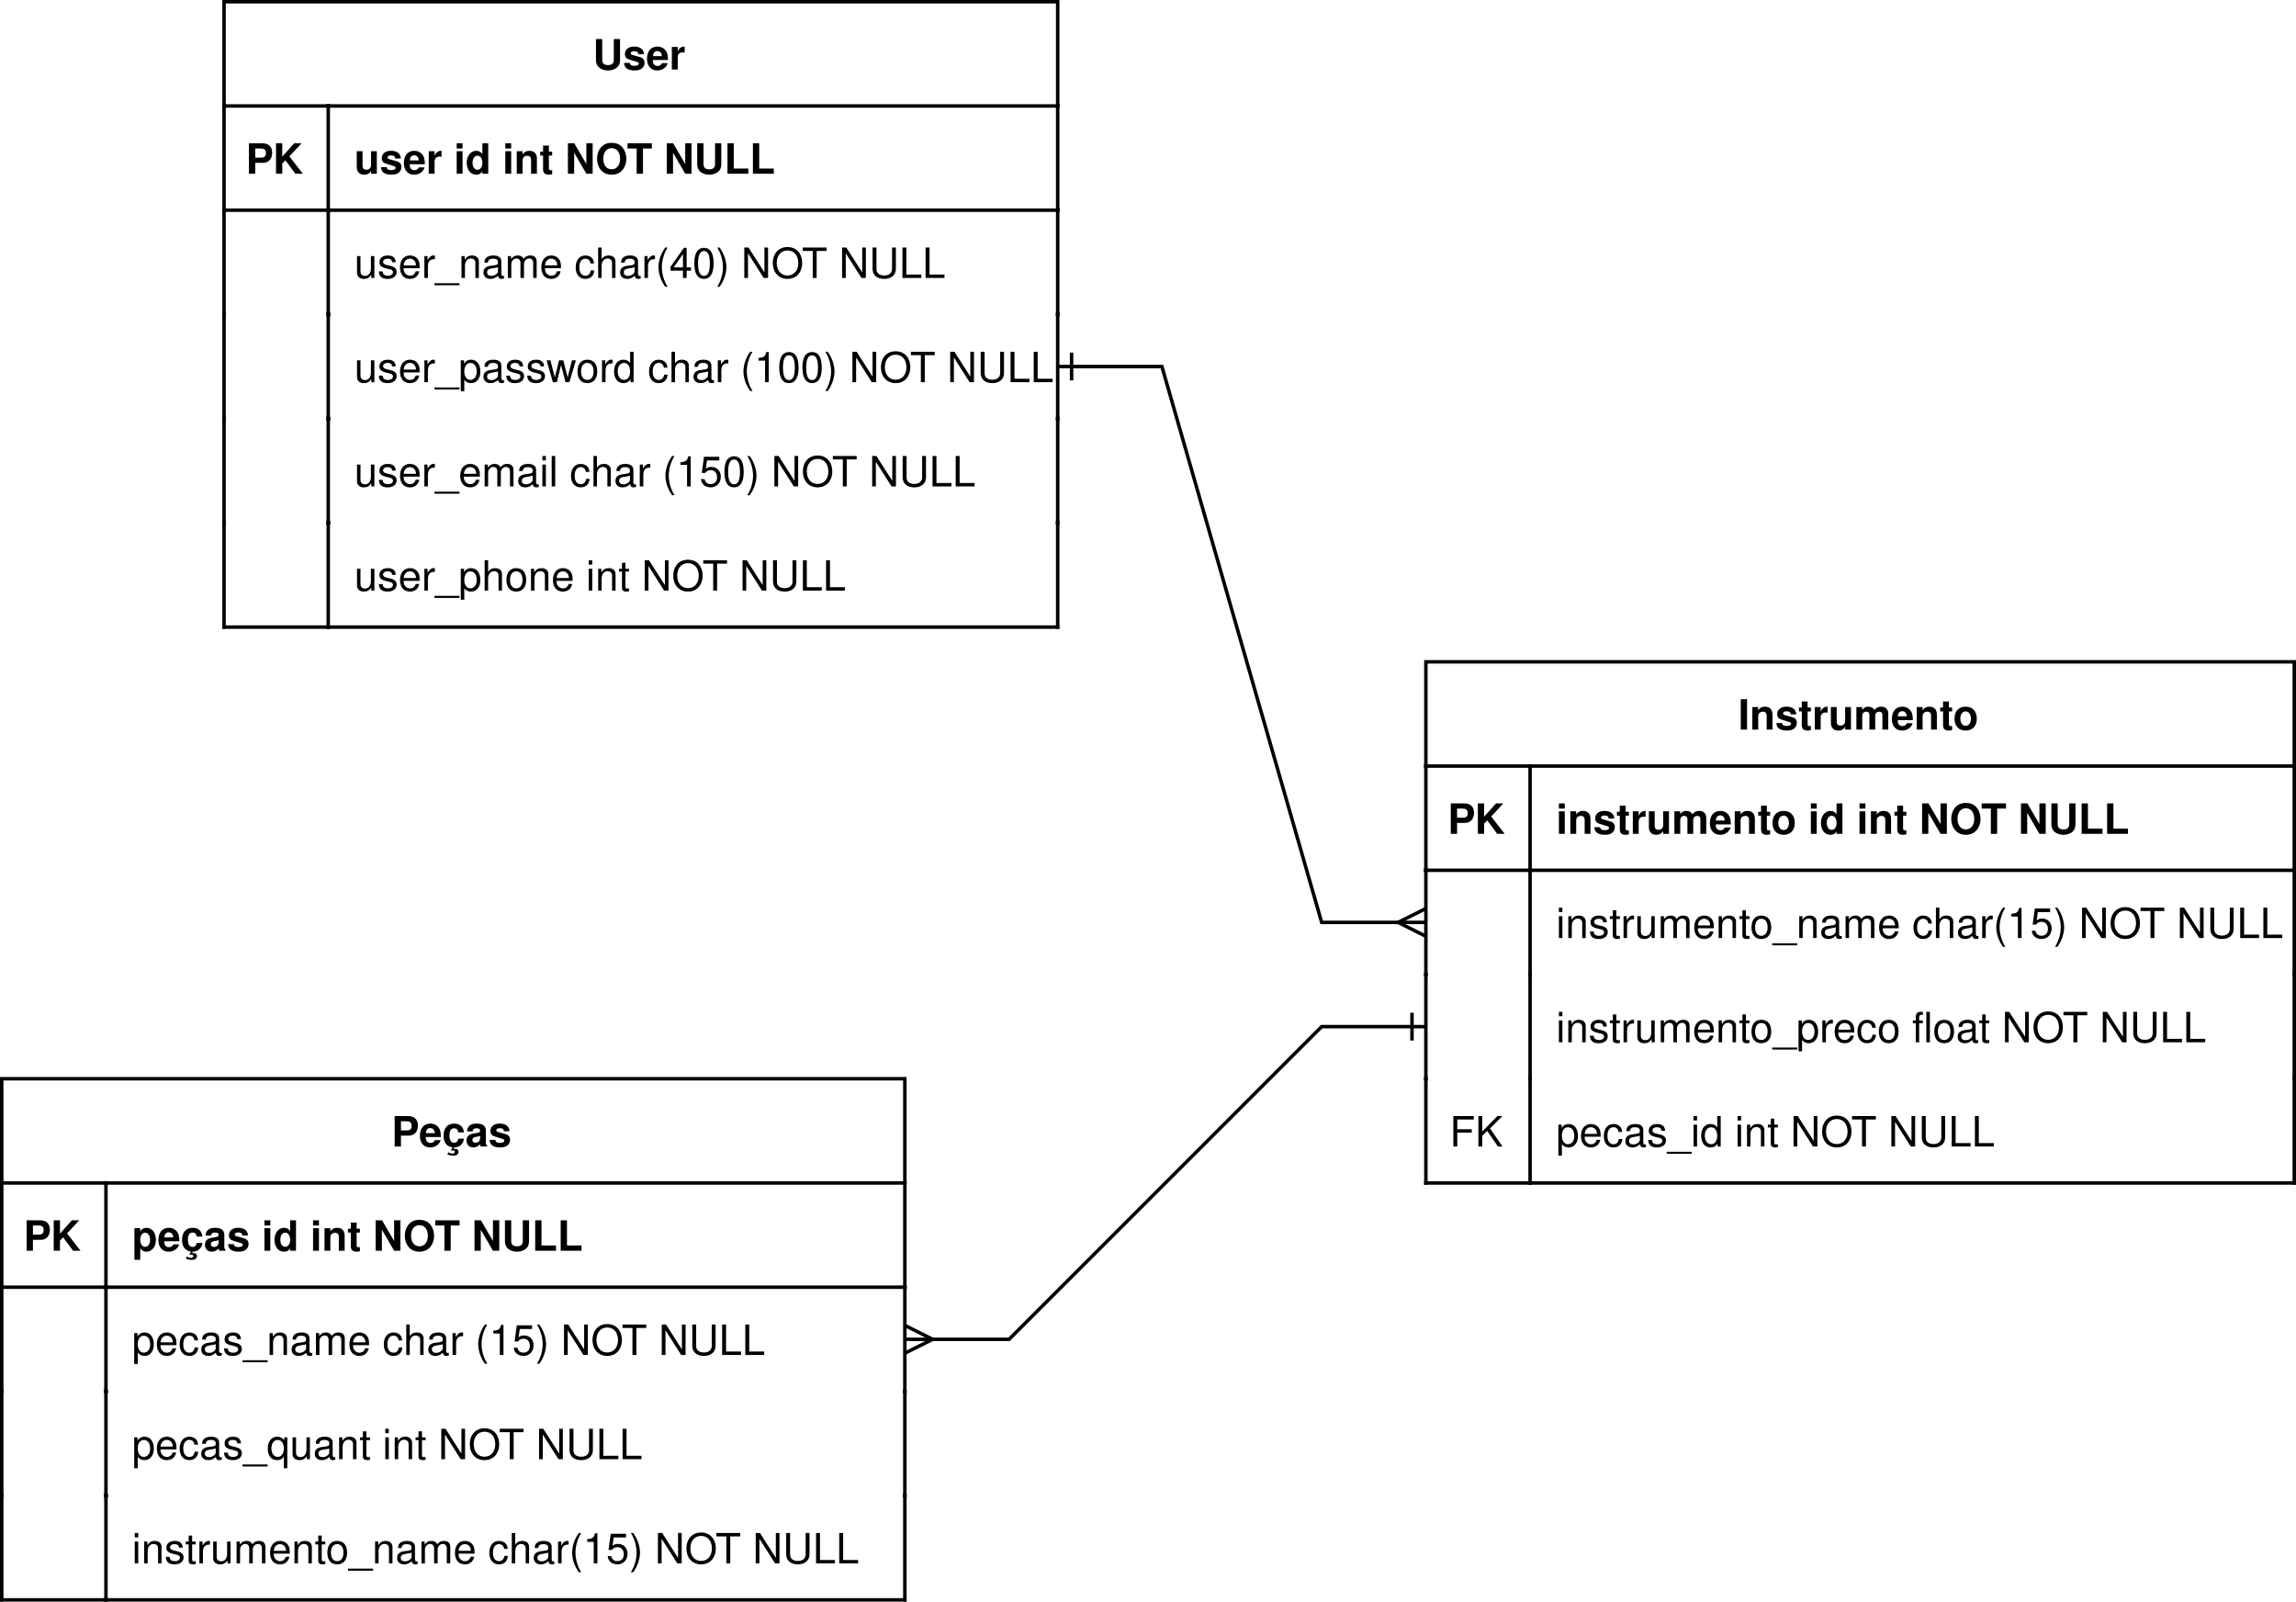
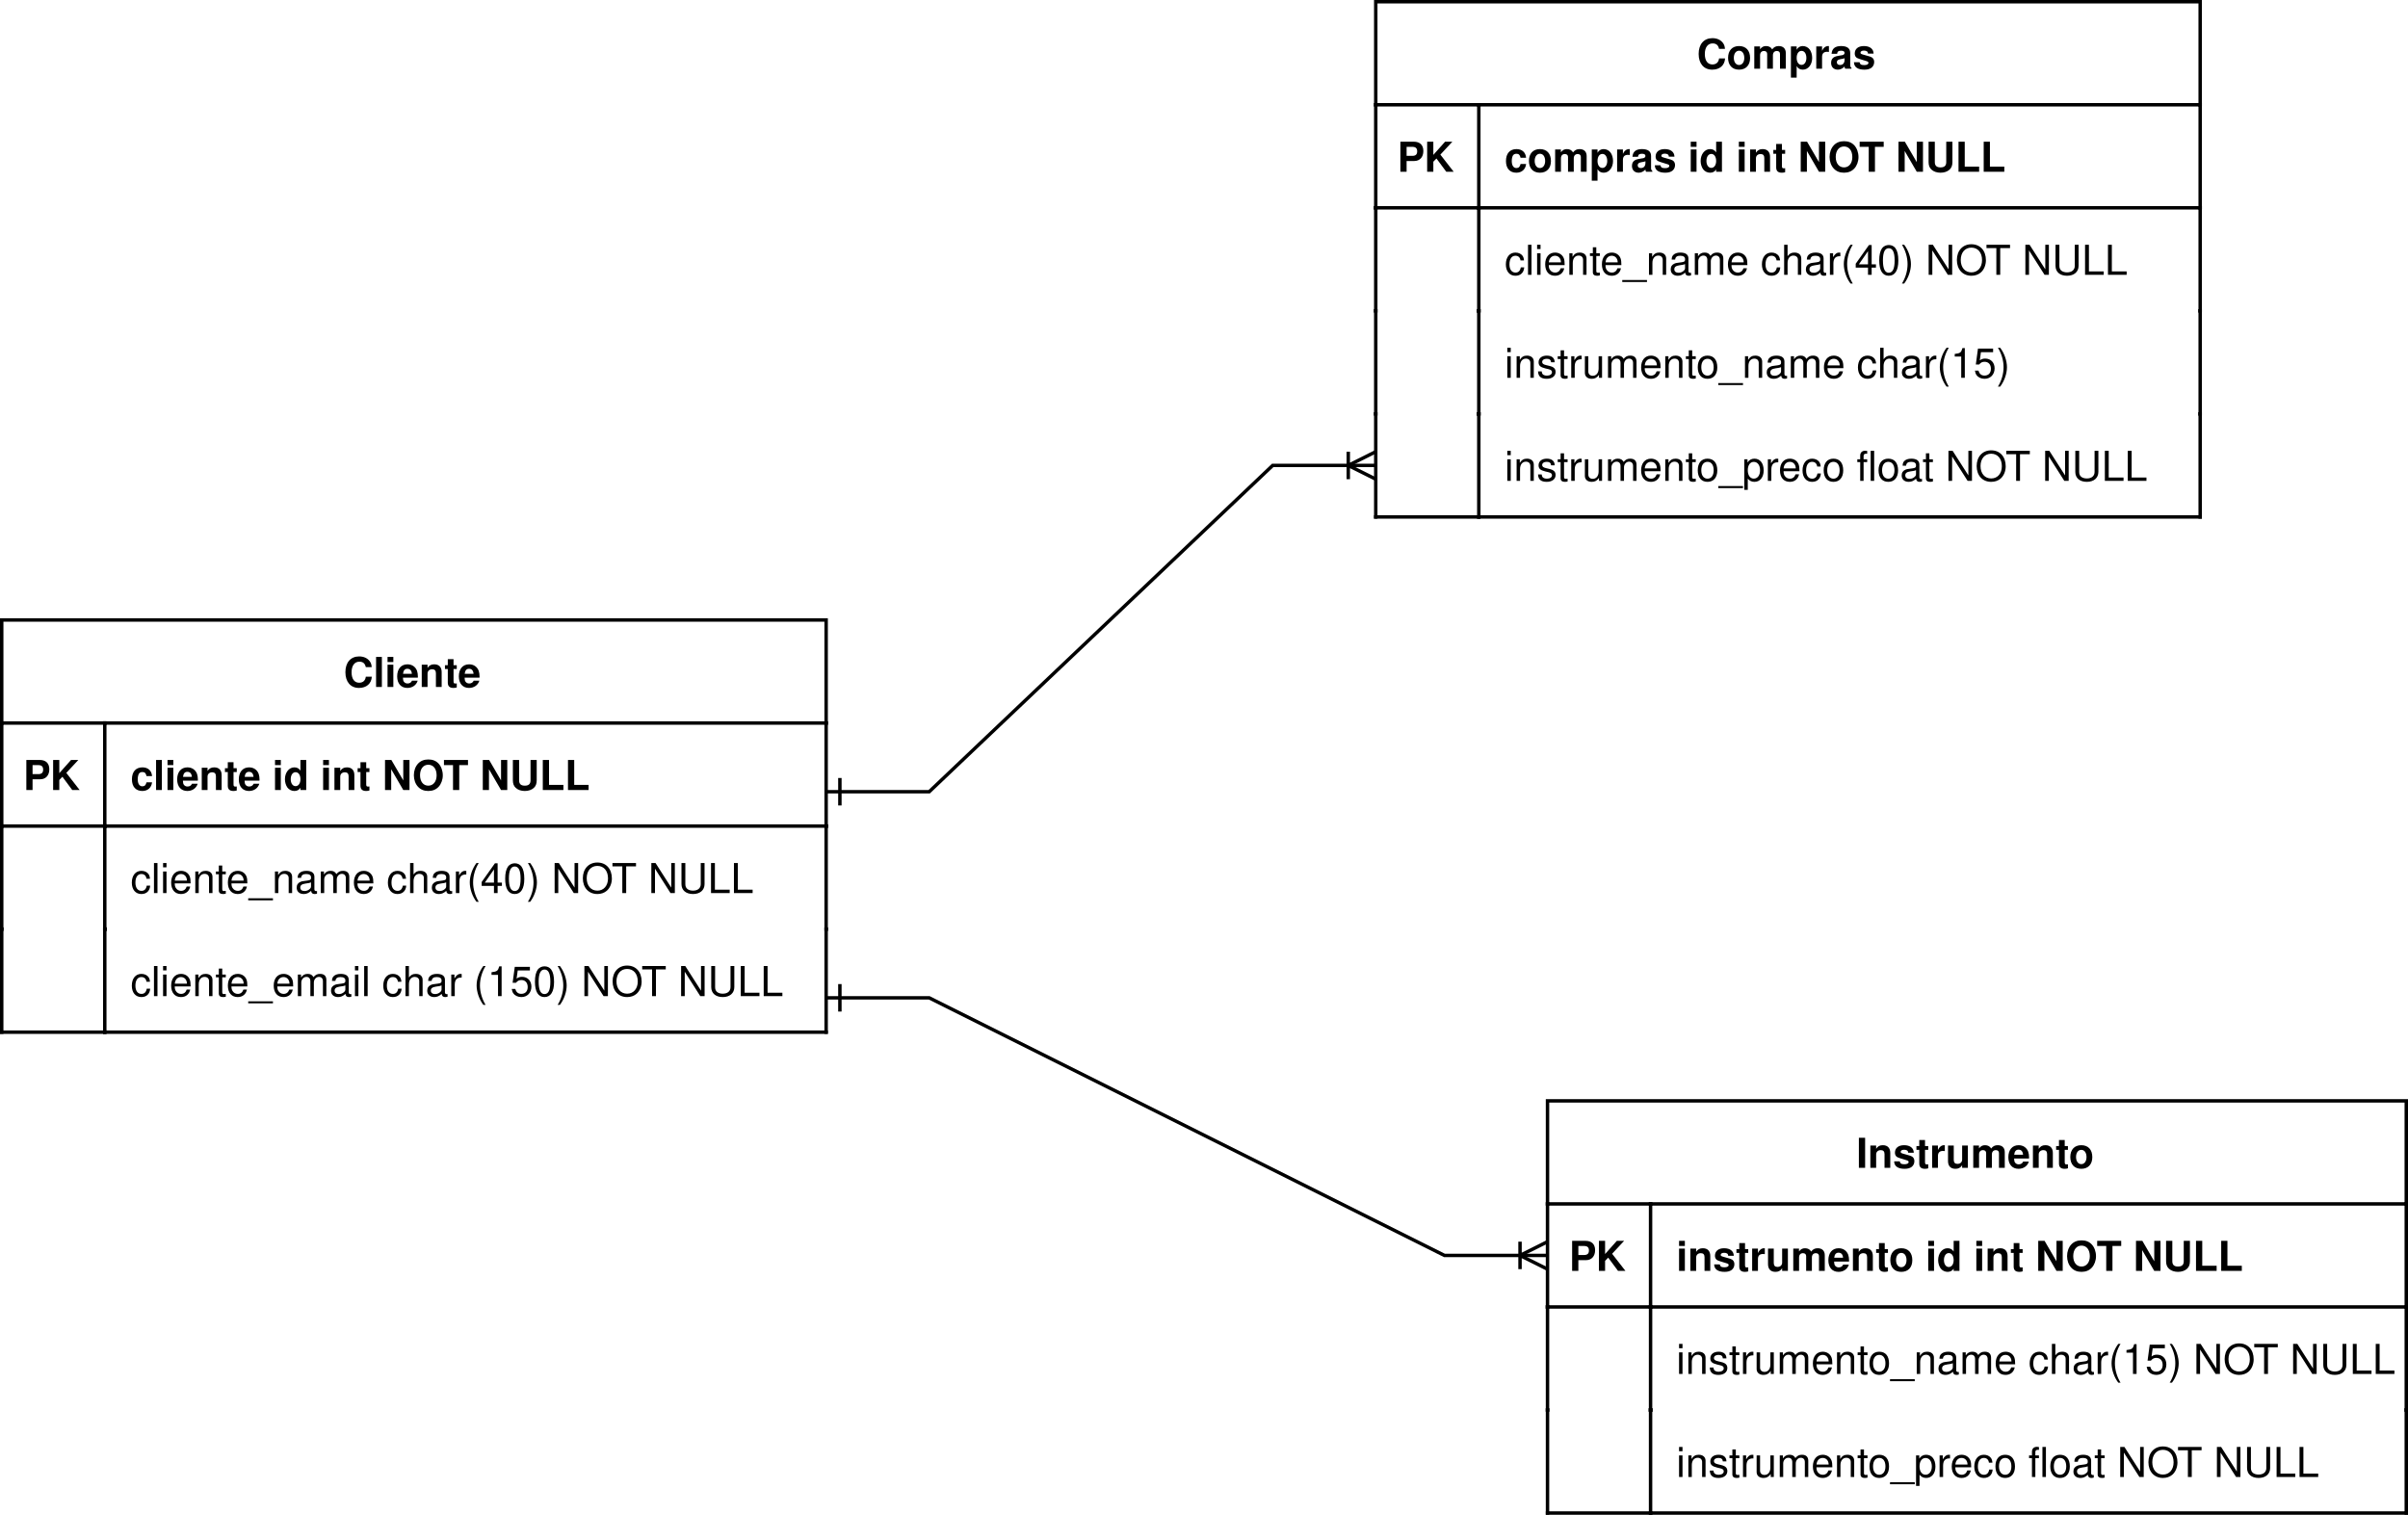
- <svg xmlns="http://www.w3.org/2000/svg" version="1.1" width="661px" height="461px" viewBox="-0.5 -0.5 661 461" content="&lt;mxfile host=&quot;app.diagrams.net&quot; modified=&quot;2022-05-25T22:48:03.687Z&quot; agent=&quot;5.0 (Windows NT 10.0; Win64; x64) AppleWebKit/537.36 (KHTML, like Gecko) Chrome/101.0.495.67 Safari/537.36&quot; etag=&quot;TFmeqVei-0xBqndHxd73&quot; version=&quot;18.1.2&quot; type=&quot;device&quot;&gt;&lt;diagram id=&quot;mR4-P6nyuO13-8Dw5O6n&quot; name=&quot;Page-1&quot;&gt;7Vxdc9o4FP01nuk+pOMPbJPHQMh+lN1mknY3uy8dBSugGWF5ZVGgv76SLWODbGLSIBrkmUxiXaSLfO+xDjq6wfKG89WvFCSzP0kEseXa0cryri3XdWyvz/8Iyzq3+L0wN0wpimSn0nCPvsFipLQuUATTrY6MEMxQsm2ckDiGE7ZlA5SS5Xa3J4K33zUBU6gY7icAq9Z/UMRmubXvhqX9N4ims+KdneAyf2UOis7yTtIZiMiyYvJGljekhLD8ar4aQiyCV8QlH3fT8OpmYhTGrM0ANw5vRh/o6CJ9eJyN//h79d/Hi4uem7v5CvBC3vHnFFI5Y7YuwsAnn4hLBh6FaZAyQJnMlmdzA48/AyjmQ71rJ2tjDJIUZd1zywzhaAzWZMEKR0Vr8IRWMLrLkyX68ryNuTPRFM6fuPN7ORnxMsBoGvPrCb918Y4DClM+lzFImewh7wpSBleN8XI2WeDwhWQOGV3zLsWAsJcPkcjtXcpELkscuD1pm1Ux0JdGILE33fgu08MvZIYOyZanZGt/pu4E4AYzQtE3kR8s41nNXtZeojkGMUcyiHZMA5I9uVkWEMZDgolIcUxiqGRZdIooST4BOoVMGhKCYpYFwh/wHx6aof3et3w+1yFvO2Wb/4julA1JnDLK0SR8QJ7UJRSJHTCSSKcYPhX+qQy8uH4kjJH5IRDY81CowJBA8FriwDsaDHoKDG4/NAKB3y5DAN/x1RHEU5ynLVssQZm2mtzWRnsT4d3Q7z6ihAf+CWfr3QxFEYx/LCNefUYqKfAOzIB0VoblYG8A88UnBow/I4s4SpW0bub5A5n2lUwvsuVZDOO/eNBc+6+Pn8Tvz+PxiTFQLMt530GagAmKp+N8ZLADEl8bSFbNj63zqqBp5U4HaoKOJlrRhH1MmghOThNhexjoWSBghAp/R+CIwFCO6NdyxJcYzMWEJzNA3/XsX94UUehBhnnEcNkRw+mJoe0+8mjE4NtmEcOlmcTgO/XEkIA0XRIaSXLgf945ttkE0YAQ4wjCV+XAjiC0E4TjnpwhDhAaz4Ah/IZ8nD1DqEJixhBwDhCu0oO/Sw9D17qyTwwJzSTRBBLzSMLvOEE/J/gn54TgrCnAN5QCVJEw3yTMRIre3hGDHlSYt+arIuPvYr1czHkAyX4+sIwoF/CLD+2F/N+vAYdfk83Nyv76K3Yn9+koF8ifjYPKBepwcDTiLg6izCkX8A1V/AJV8UPVVbqrGmiPlT0U774uxbdxpwM8nfanY5/3DFvUVQ3oZQuzpL/AUOkvUKW/ClVsFQ84vslnQ00AMY8f1FrEjh+080Nd8YBefjiguPAc+MFQXTBQdcEqPyQUTsSGggcavK3dhB54mMcOqkDYsYN2dqitHNBLD6rmeHNqsem4BNGQkXMniFBVFRM4AemXN6kx6cGEcawQqoLkLbSGnnUVgnQ/P1hGnBo5xfmeXMD7dg02gppkHu/UKOx0QB2nRmEDMPacGtXh4GhEHqo64JmfGoWGSoGhKgUmlUW6OzRqD5U9BP+60PlpsNOJgjq2fc+QRd2hkV6yMEsUDA0VBUNVFMz3fJXjIiurFzf5xKgJHeaRQ6cJ/gTkUHdipJccDihDPAdyMFQQLOpdFXL4fwGyzcNb20LogYVxrNBXNcGOFbSzQu1JkVZa6B+gM54BLfQb8nH2tKDqiF2h2SEAMY8gVD1SQQKMprCQ93hYEVvfQQwYIvGofCUXAXOGcFzBIWyO5cMN4+hKfD0sb47u5iBei+SLW4IFecAVYg9Fb379r7C/92XrelXpdl2wC58KXT9UG5VRolkOy1rluOgG4S1mK2eXYzczVjrlIRFxaISZNKVkQSdwT8CLrwViBeU1dWxRLOvYNSDaGGmWpK/bU96D1FuSf2gs/sdq57Qs2EVnfqtyVIlMxVGw48jfdZSHQnH0ahBvIZtqhLj9Eog7h0FcN6iLctVnQd1CzDsqqL1gG4vh5QtB3dtxFOw6ejGoebP8nuq8e/lt397oOw==&lt;/diagram&gt;&lt;/mxfile&gt;" style="background-color: rgb(255, 255, 255);">
+ <svg xmlns="http://www.w3.org/2000/svg" version="1.1" width="701px" height="441px" viewBox="-0.5 -0.5 701 441" content="&lt;mxfile host=&quot;app.diagrams.net&quot; modified=&quot;2022-05-27T12:28:09.780Z&quot; agent=&quot;5.0 (Windows NT 10.0; Win64; x64) AppleWebKit/537.36 (KHTML, like Gecko) Chrome/102.0.5.61 Safari/537.36&quot; etag=&quot;SN2lePE8CjxD06ftUpTY&quot; version=&quot;18.1.3&quot; type=&quot;device&quot;&gt;&lt;diagram id=&quot;mR4-P6nyuO13-8Dw5O6n&quot; name=&quot;Page-1&quot;&gt;7Vxdc+I2FP01zGwfsoNtDMnjQsi2G7abIWmb9qWjYAWrI1seWSSQX18JS/5AxrEHcBbbMxliXUsXcc+RDroS7lkTb/2VgsD9ThyIe2bfWfes655pGn3rkv8Tlk1ksQejyLCkyJGVEsM9eoOqpbSukAPDTEVGCGYoyBoXxPfhgmVsgFLymq32THD2XQOwhJrhfgGwbv0LOcyNrJfmKLH/CtHSVe9sDK+iOx5QleUnCV3gkNeUyZr2rAklhEVX3noCsQieikvU7mbP3bhjFPqsTAPTH91Mb+n0Inx8cmff/lz/8+PiYmBGbl4AXslPPMGIe4Sy02yjIsH7H4hLBp6EaRwyQJkEzOpzA4eAAeRDyg3GtowxCEK0rR5ZXISdGdiQFVOOVGn8jNbQmUd4ibocuhl3JorC+TN3fi87I24DjJY+v16IvlJRH4a8LzMQMllDj48M2QukDK5TJhmvr5B4kNENrxLTV2InyTtQWL4mVDAH0uamaaAqAkm/Zew7QYhfSJCqAGZpgBUjNRecG7uEojeBD5bxTKO3Lb8iDwOfkxk4O6Yx2Q7eLQoI4wnBREDsEx9qKItKDiXBA6BLyKQhIMhn20DYY/7HQzPpf7Z7Nu/rhJeNpMz/RHXKJsQPGeVsEj4gB/UVCmDHjATSKYbPyj+VgRfXT4Qx4u2lQPEgeJ8YkghWSR5YJ6PBQKPB3e1eIvAIMATwnE+QwF/iCLbtfAkS2HKwzY12HOHd0O8OUcLj+Yy3U56LHAf6FRCxSiOSgsCqiIB0loSlsjeA+eTjA8bHyMp3Qg3WuJ8HIG1rSC/UDC1a8hceSrP/+48H8frHbPbBNFAzc1R3HAZggfzlLGo53OGJXRtP1vtHrnFU3pRyVwdxhp1SlFKK/imVYvjhSjEqT4N6JgjoIOXvUJkYloaj8TJxuU8m/vWBJ/q8cAH9NOj/clZaUQ85WqcNtr7s67Shdm24+mhtsCssJs9NG+zycDRdG2x9sai0AXoAYSkO/N8nw94ViInZ+9L/YFacUiYq8KR9MqF/qfhNzKgrj8eUFCtGOzKEtp3NENp53/ftHDRPlyG0rzptP3aGMB4IB2UI83hwMm1XRGxohjBmeSfvQ0NDGqVn6dZnCStwpUDizeNKfBl3dZCnWwkefSVYXS3Kfms4nVo0eCUYU7yTiqG+EkxJRSZTaNityRRWIEj79EHffuz0oXZ9yMsU1qsPFTYTz04f7NJwNF4f9M3CtD4EFC7EgoIHGpzXaqIeejRZHRY3V/3p8M6lg9u3+eptPLX++3ahrzwnxAsoCIs1oiW5wZ3Tg/HezrunB+0jTOO5eHWLvUNSg4VD4Kc8O5jbY32pd6aJwUKKt0rMcyORs+unJuc2pQQPZEmTN/1yQ9Mt+A5Z8B1HI+o8NZjb42Ys9wr53QmEvthrz5HBA6nROlXQT4J0qlC3KtR5XjC3xxVOlpybKpRPyTZdFdSEU3aPqLFqUJ4SrVMDQ0/8dXJQtxwYZX+NfDI9MCrkE89NEIzyeDReEfSMYZt2hQ6lR+vUwSyhDtBZQpXL45FGbDOHGDBE/GlyJ8r4RfLA5xouIMzDcmhD3/kinu/Bi9M5Z8cD+Q78jWCA+FxQyQdcI/aYuv5bXH+2Zel6nbp1rfSF94duHtOFVCtRTJptS6rdVs0ynVLGG4SV5On8Uo81UWLVe+cYowhd2fkofoJFZn9JGek25C8w048C3t2RKGWsGK3ERh1+3+VaSFZ0AWWrhGeao8Eo62g03HEUxUZzdDTCltCxjrBFhC2cI39awsa8q0pY7Wcf6ikNBxOWF5NHAkXVkwcrWdP/AQ==&lt;/diagram&gt;&lt;/mxfile&gt;">
  <defs>
-     <clipPath id="mx-clip-64-30-30-30-0">
-       <rect x="64" y="30" width="30" height="30" />
+     <clipPath id="mx-clip-0-210-30-30-0">
+       <rect x="0" y="210" width="30" height="30" />
    </clipPath>
-     <clipPath id="mx-clip-100-30-204-30-0">
-       <rect x="100" y="30" width="204" height="30" />
+     <clipPath id="mx-clip-36-210-204-30-0">
+       <rect x="36" y="210" width="204" height="30" />
    </clipPath>
-     <clipPath id="mx-clip-100-60-204-30-0">
-       <rect x="100" y="60" width="204" height="30" />
+     <clipPath id="mx-clip-36-240-204-30-0">
+       <rect x="36" y="240" width="204" height="30" />
    </clipPath>
-     <clipPath id="mx-clip-100-90-204-30-0">
-       <rect x="100" y="90" width="204" height="30" />
+     <clipPath id="mx-clip-36-270-204-30-0">
+       <rect x="36" y="270" width="204" height="30" />
    </clipPath>
-     <clipPath id="mx-clip-100-120-204-30-0">
-       <rect x="100" y="120" width="204" height="30" />
+     <clipPath id="mx-clip-450-350-30-30-0">
+       <rect x="450" y="350" width="30" height="30" />
    </clipPath>
-     <clipPath id="mx-clip-100-150-204-30-0">
-       <rect x="100" y="150" width="204" height="30" />
+     <clipPath id="mx-clip-486-350-214-30-0">
+       <rect x="486" y="350" width="214" height="30" />
    </clipPath>
-     <clipPath id="mx-clip-410-220-30-30-0">
-       <rect x="410" y="220" width="30" height="30" />
+     <clipPath id="mx-clip-486-380-214-30-0">
+       <rect x="486" y="380" width="214" height="30" />
    </clipPath>
-     <clipPath id="mx-clip-446-220-214-30-0">
-       <rect x="446" y="220" width="214" height="30" />
+     <clipPath id="mx-clip-486-410-214-30-0">
+       <rect x="486" y="410" width="214" height="30" />
    </clipPath>
-     <clipPath id="mx-clip-446-250-214-30-0">
-       <rect x="446" y="250" width="214" height="30" />
+     <clipPath id="mx-clip-400-30-30-30-0">
+       <rect x="400" y="30" width="30" height="30" />
    </clipPath>
-     <clipPath id="mx-clip-446-280-214-30-0">
-       <rect x="446" y="280" width="214" height="30" />
+     <clipPath id="mx-clip-436-30-204-30-0">
+       <rect x="436" y="30" width="204" height="30" />
    </clipPath>
-     <clipPath id="mx-clip-410-310-30-30-0">
-       <rect x="410" y="310" width="30" height="30" />
+     <clipPath id="mx-clip-436-60-204-30-0">
+       <rect x="436" y="60" width="204" height="30" />
    </clipPath>
-     <clipPath id="mx-clip-446-310-214-30-0">
-       <rect x="446" y="310" width="214" height="30" />
+     <clipPath id="mx-clip-436-90-204-30-0">
+       <rect x="436" y="90" width="204" height="30" />
    </clipPath>
-     <clipPath id="mx-clip-0-340-30-30-0">
-       <rect x="0" y="340" width="30" height="30" />
-     </clipPath>
-     <clipPath id="mx-clip-36-340-224-30-0">
-       <rect x="36" y="340" width="224" height="30" />
-     </clipPath>
-     <clipPath id="mx-clip-36-370-224-30-0">
-       <rect x="36" y="370" width="224" height="30" />
-     </clipPath>
-     <clipPath id="mx-clip-36-400-224-30-0">
-       <rect x="36" y="400" width="224" height="30" />
-     </clipPath>
-     <clipPath id="mx-clip-36-430-224-30-0">
-       <rect x="36" y="430" width="224" height="30" />
+     <clipPath id="mx-clip-436-120-204-30-0">
+       <rect x="436" y="120" width="204" height="30" />
    </clipPath>
  </defs>
  <g>
-     <path d="M 64 30 L 64 0 L 304 0 L 304 30" fill="rgb(255, 255, 255)" stroke="rgb(0, 0, 0)" stroke-miterlimit="10" pointer-events="all" />
-     <path d="M 64 30 L 64 180 L 304 180 L 304 30" fill="none" stroke="rgb(0, 0, 0)" stroke-miterlimit="10" pointer-events="none" />
-     <path d="M 64 30 L 304 30" fill="none" stroke="rgb(0, 0, 0)" stroke-miterlimit="10" pointer-events="none" />
-     <path d="M 94 30 L 94 60 L 94 90 L 94 120 L 94 150 L 94 180" fill="none" stroke="rgb(0, 0, 0)" stroke-miterlimit="10" pointer-events="none" />
+     <path d="M 0 210 L 0 180 L 240 180 L 240 210" fill="rgb(255, 255, 255)" stroke="rgb(0, 0, 0)" stroke-miterlimit="10" pointer-events="all" />
+     <path d="M 0 210 L 0 300 L 240 300 L 240 210" fill="none" stroke="rgb(0, 0, 0)" stroke-miterlimit="10" pointer-events="none" />
+     <path d="M 0 210 L 240 210" fill="none" stroke="rgb(0, 0, 0)" stroke-miterlimit="10" pointer-events="none" />
+     <path d="M 30 210 L 30 240 L 30 270 L 30 300" fill="none" stroke="rgb(0, 0, 0)" stroke-miterlimit="10" pointer-events="none" />
    <g fill="rgb(0, 0, 0)" font-family="Helvetica" font-weight="bold" pointer-events="none" text-anchor="middle" font-size="12px">
-       <text x="183.5" y="19.5">User</text>
+       <text x="119.5" y="199.5">Cliente</text>
    </g>
-     <path d="M 64 30 M 304 30 M 304 60 L 64 60" fill="none" stroke="rgb(0, 0, 0)" stroke-linecap="square" stroke-miterlimit="10" pointer-events="none" />
-     <path d="M 64 30 M 94 30 M 94 60 M 64 60" fill="none" stroke="rgb(0, 0, 0)" stroke-linecap="square" stroke-miterlimit="10" pointer-events="none" />
-     <g fill="rgb(0, 0, 0)" font-family="Helvetica" font-weight="bold" pointer-events="none" clip-path="url(#mx-clip-64-30-30-30-0)" text-anchor="middle" font-size="12px">
-       <text x="78.5" y="49.5">PK</text>
+     <path d="M 0 210 M 240 210 M 240 240 L 0 240" fill="none" stroke="rgb(0, 0, 0)" stroke-linecap="square" stroke-miterlimit="10" pointer-events="none" />
+     <path d="M 0 210 M 30 210 M 30 240 M 0 240" fill="none" stroke="rgb(0, 0, 0)" stroke-linecap="square" stroke-miterlimit="10" pointer-events="none" />
+     <g fill="rgb(0, 0, 0)" font-family="Helvetica" font-weight="bold" pointer-events="none" clip-path="url(#mx-clip-0-210-30-30-0)" text-anchor="middle" font-size="12px">
+       <text x="14.5" y="229.5">PK</text>
    </g>
-     <path d="M 94 30 M 304 30 M 304 60 M 94 60" fill="none" stroke="rgb(0, 0, 0)" stroke-linecap="square" stroke-miterlimit="10" pointer-events="none" />
-     <g fill="rgb(0, 0, 0)" font-family="Helvetica" font-weight="bold" text-decoration="underline" pointer-events="none" clip-path="url(#mx-clip-100-30-204-30-0)" font-size="12px">
-       <text x="101.5" y="49.5">user id int NOT NULL</text>
+     <path d="M 30 210 M 240 210 M 240 240 M 30 240" fill="none" stroke="rgb(0, 0, 0)" stroke-linecap="square" stroke-miterlimit="10" pointer-events="none" />
+     <g fill="rgb(0, 0, 0)" font-family="Helvetica" font-weight="bold" text-decoration="underline" pointer-events="none" clip-path="url(#mx-clip-36-210-204-30-0)" font-size="12px">
+       <text x="37.5" y="229.5">cliente id int NOT NULL</text>
    </g>
-     <path d="M 64 60 M 94 60 M 94 90 M 64 90" fill="none" stroke="rgb(0, 0, 0)" stroke-linecap="square" stroke-miterlimit="10" pointer-events="none" />
-     <path d="M 94 60 M 304 60 M 304 90 M 94 90" fill="none" stroke="rgb(0, 0, 0)" stroke-linecap="square" stroke-miterlimit="10" pointer-events="none" />
-     <g fill="rgb(0, 0, 0)" font-family="Helvetica" pointer-events="none" clip-path="url(#mx-clip-100-60-204-30-0)" font-size="12px">
-       <text x="101.5" y="79.5">user_name char(40) NOT NULL</text>
+     <path d="M 0 240 M 30 240 M 30 270 M 0 270" fill="none" stroke="rgb(0, 0, 0)" stroke-linecap="square" stroke-miterlimit="10" pointer-events="none" />
+     <path d="M 30 240 M 240 240 M 240 270 M 30 270" fill="none" stroke="rgb(0, 0, 0)" stroke-linecap="square" stroke-miterlimit="10" pointer-events="none" />
+     <g fill="rgb(0, 0, 0)" font-family="Helvetica" pointer-events="none" clip-path="url(#mx-clip-36-240-204-30-0)" font-size="12px">
+       <text x="37.5" y="259.5">cliente_name char(40) NOT NULL</text>
    </g>
-     <path d="M 64 90 M 94 90 M 94 120 M 64 120" fill="none" stroke="rgb(0, 0, 0)" stroke-linecap="square" stroke-miterlimit="10" pointer-events="none" />
-     <path d="M 94 90 M 304 90 M 304 120 M 94 120" fill="none" stroke="rgb(0, 0, 0)" stroke-linecap="square" stroke-miterlimit="10" pointer-events="none" />
-     <g fill="rgb(0, 0, 0)" font-family="Helvetica" pointer-events="none" clip-path="url(#mx-clip-100-90-204-30-0)" font-size="12px">
-       <text x="101.5" y="109.5">user_password char (100) NOT NULL</text>
+     <path d="M 0 270 M 30 270 M 30 300 M 0 300" fill="none" stroke="rgb(0, 0, 0)" stroke-linecap="square" stroke-miterlimit="10" pointer-events="none" />
+     <path d="M 30 270 M 240 270 M 240 300 M 30 300" fill="none" stroke="rgb(0, 0, 0)" stroke-linecap="square" stroke-miterlimit="10" pointer-events="none" />
+     <g fill="rgb(0, 0, 0)" font-family="Helvetica" pointer-events="none" clip-path="url(#mx-clip-36-270-204-30-0)" font-size="12px">
+       <text x="37.5" y="289.5">cliente_email char (150) NOT NULL </text>
    </g>
-     <path d="M 64 120 M 94 120 M 94 150 M 64 150" fill="none" stroke="rgb(0, 0, 0)" stroke-linecap="square" stroke-miterlimit="10" pointer-events="none" />
-     <path d="M 94 120 M 304 120 M 304 150 M 94 150" fill="none" stroke="rgb(0, 0, 0)" stroke-linecap="square" stroke-miterlimit="10" pointer-events="none" />
-     <g fill="rgb(0, 0, 0)" font-family="Helvetica" pointer-events="none" clip-path="url(#mx-clip-100-120-204-30-0)" font-size="12px">
-       <text x="101.5" y="139.5">user_email char (150) NOT NULL </text>
+     <path d="M 450 350 L 450 320 L 700 320 L 700 350" fill="rgb(255, 255, 255)" stroke="rgb(0, 0, 0)" stroke-miterlimit="10" pointer-events="none" />
+     <path d="M 450 350 L 450 440 L 700 440 L 700 350" fill="none" stroke="rgb(0, 0, 0)" stroke-miterlimit="10" pointer-events="none" />
+     <path d="M 450 350 L 700 350" fill="none" stroke="rgb(0, 0, 0)" stroke-miterlimit="10" pointer-events="none" />
+     <path d="M 480 350 L 480 380 L 480 410 L 480 440" fill="none" stroke="rgb(0, 0, 0)" stroke-miterlimit="10" pointer-events="none" />
+     <g fill="rgb(0, 0, 0)" font-family="Helvetica" font-weight="bold" pointer-events="none" text-anchor="middle" font-size="12px">
+       <text x="574.5" y="339.5">Instrumento</text>
    </g>
-     <path d="M 64 150 M 94 150 M 94 180 M 64 180" fill="none" stroke="rgb(0, 0, 0)" stroke-linecap="square" stroke-miterlimit="10" pointer-events="none" />
-     <path d="M 94 150 M 304 150 M 304 180 M 94 180" fill="none" stroke="rgb(0, 0, 0)" stroke-linecap="square" stroke-miterlimit="10" pointer-events="none" />
-     <g fill="rgb(0, 0, 0)" font-family="Helvetica" pointer-events="none" clip-path="url(#mx-clip-100-150-204-30-0)" font-size="12px">
-       <text x="101.5" y="169.5">user_phone int NOT NULL</text>
+     <path d="M 450 350 M 700 350 M 700 380 L 450 380" fill="none" stroke="rgb(0, 0, 0)" stroke-linecap="square" stroke-miterlimit="10" pointer-events="none" />
+     <path d="M 450 350 M 480 350 M 480 380 M 450 380" fill="none" stroke="rgb(0, 0, 0)" stroke-linecap="square" stroke-miterlimit="10" pointer-events="none" />
+     <g fill="rgb(0, 0, 0)" font-family="Helvetica" font-weight="bold" pointer-events="none" clip-path="url(#mx-clip-450-350-30-30-0)" text-anchor="middle" font-size="12px">
+       <text x="464.5" y="369.5">PK</text>
    </g>
-     <path d="M 410 220 L 410 190 L 660 190 L 660 220" fill="rgb(255, 255, 255)" stroke="rgb(0, 0, 0)" stroke-miterlimit="10" pointer-events="none" />
-     <path d="M 410 220 L 410 340 L 660 340 L 660 220" fill="none" stroke="rgb(0, 0, 0)" stroke-miterlimit="10" pointer-events="none" />
-     <path d="M 410 220 L 660 220" fill="none" stroke="rgb(0, 0, 0)" stroke-miterlimit="10" pointer-events="none" />
-     <path d="M 440 220 L 440 250 L 440 280 L 440 310 L 440 340" fill="none" stroke="rgb(0, 0, 0)" stroke-miterlimit="10" pointer-events="none" />
+     <path d="M 480 350 M 700 350 M 700 380 M 480 380" fill="none" stroke="rgb(0, 0, 0)" stroke-linecap="square" stroke-miterlimit="10" pointer-events="none" />
+     <g fill="rgb(0, 0, 0)" font-family="Helvetica" font-weight="bold" text-decoration="underline" pointer-events="none" clip-path="url(#mx-clip-486-350-214-30-0)" font-size="12px">
+       <text x="487.5" y="369.5">instrumento id int NOT NULL</text>
+     </g>
+     <path d="M 450 380 M 480 380 M 480 410 M 450 410" fill="none" stroke="rgb(0, 0, 0)" stroke-linecap="square" stroke-miterlimit="10" pointer-events="none" />
+     <path d="M 480 380 M 700 380 M 700 410 M 480 410" fill="none" stroke="rgb(0, 0, 0)" stroke-linecap="square" stroke-miterlimit="10" pointer-events="none" />
+     <g fill="rgb(0, 0, 0)" font-family="Helvetica" pointer-events="none" clip-path="url(#mx-clip-486-380-214-30-0)" font-size="12px">
+       <text x="487.5" y="399.5">instrumento_name char(15) NOT NULL</text>
+     </g>
+     <path d="M 450 410 M 480 410 M 480 440 M 450 440" fill="none" stroke="rgb(0, 0, 0)" stroke-linecap="square" stroke-miterlimit="10" pointer-events="none" />
+     <path d="M 480 410 M 700 410 M 700 440 M 480 440" fill="none" stroke="rgb(0, 0, 0)" stroke-linecap="square" stroke-miterlimit="10" pointer-events="none" />
+     <g fill="rgb(0, 0, 0)" font-family="Helvetica" pointer-events="none" clip-path="url(#mx-clip-486-410-214-30-0)" font-size="12px">
+       <text x="487.5" y="429.5">instrumento_preco float NOT NULL</text>
+     </g>
+     <path d="M 400 30 L 400 0 L 640 0 L 640 30" fill="rgb(255, 255, 255)" stroke="rgb(0, 0, 0)" stroke-miterlimit="10" pointer-events="none" />
+     <path d="M 400 30 L 400 150 L 640 150 L 640 30" fill="none" stroke="rgb(0, 0, 0)" stroke-miterlimit="10" pointer-events="none" />
+     <path d="M 400 30 L 640 30" fill="none" stroke="rgb(0, 0, 0)" stroke-miterlimit="10" pointer-events="none" />
+     <path d="M 430 30 L 430 60 L 430 90 L 430 120 L 430 150" fill="none" stroke="rgb(0, 0, 0)" stroke-miterlimit="10" pointer-events="none" />
    <g fill="rgb(0, 0, 0)" font-family="Helvetica" font-weight="bold" pointer-events="none" text-anchor="middle" font-size="12px">
-       <text x="534.5" y="209.5">Instrumento</text>
+       <text x="519.5" y="19.5">Compras</text>
    </g>
-     <path d="M 410 220 M 660 220 M 660 250 L 410 250" fill="none" stroke="rgb(0, 0, 0)" stroke-linecap="square" stroke-miterlimit="10" pointer-events="none" />
-     <path d="M 410 220 M 440 220 M 440 250 M 410 250" fill="none" stroke="rgb(0, 0, 0)" stroke-linecap="square" stroke-miterlimit="10" pointer-events="none" />
-     <g fill="rgb(0, 0, 0)" font-family="Helvetica" font-weight="bold" pointer-events="none" clip-path="url(#mx-clip-410-220-30-30-0)" text-anchor="middle" font-size="12px">
-       <text x="424.5" y="239.5">PK</text>
+     <path d="M 400 30 M 640 30 M 640 60 L 400 60" fill="none" stroke="rgb(0, 0, 0)" stroke-linecap="square" stroke-miterlimit="10" pointer-events="none" />
+     <path d="M 400 30 M 430 30 M 430 60 M 400 60" fill="none" stroke="rgb(0, 0, 0)" stroke-linecap="square" stroke-miterlimit="10" pointer-events="none" />
+     <g fill="rgb(0, 0, 0)" font-family="Helvetica" font-weight="bold" pointer-events="none" clip-path="url(#mx-clip-400-30-30-30-0)" text-anchor="middle" font-size="12px">
+       <text x="414.5" y="49.5">PK</text>
    </g>
-     <path d="M 440 220 M 660 220 M 660 250 M 440 250" fill="none" stroke="rgb(0, 0, 0)" stroke-linecap="square" stroke-miterlimit="10" pointer-events="none" />
-     <g fill="rgb(0, 0, 0)" font-family="Helvetica" font-weight="bold" text-decoration="underline" pointer-events="none" clip-path="url(#mx-clip-446-220-214-30-0)" font-size="12px">
-       <text x="447.5" y="239.5">instrumento id int NOT NULL</text>
+     <path d="M 430 30 M 640 30 M 640 60 M 430 60" fill="none" stroke="rgb(0, 0, 0)" stroke-linecap="square" stroke-miterlimit="10" pointer-events="none" />
+     <g fill="rgb(0, 0, 0)" font-family="Helvetica" font-weight="bold" text-decoration="underline" pointer-events="none" clip-path="url(#mx-clip-436-30-204-30-0)" font-size="12px">
+       <text x="437.5" y="49.5">compras id int NOT NULL</text>
    </g>
-     <path d="M 410 250 M 440 250 M 440 280 M 410 280" fill="none" stroke="rgb(0, 0, 0)" stroke-linecap="square" stroke-miterlimit="10" pointer-events="none" />
-     <path d="M 440 250 M 660 250 M 660 280 M 440 280" fill="none" stroke="rgb(0, 0, 0)" stroke-linecap="square" stroke-miterlimit="10" pointer-events="none" />
-     <g fill="rgb(0, 0, 0)" font-family="Helvetica" pointer-events="none" clip-path="url(#mx-clip-446-250-214-30-0)" font-size="12px">
-       <text x="447.5" y="269.5">instrumento_name char(15) NOT NULL</text>
+     <path d="M 400 60 M 430 60 M 430 90 M 400 90" fill="none" stroke="rgb(0, 0, 0)" stroke-linecap="square" stroke-miterlimit="10" pointer-events="none" />
+     <path d="M 430 60 M 640 60 M 640 90 M 430 90" fill="none" stroke="rgb(0, 0, 0)" stroke-linecap="square" stroke-miterlimit="10" pointer-events="none" />
+     <g fill="rgb(0, 0, 0)" font-family="Helvetica" pointer-events="none" clip-path="url(#mx-clip-436-60-204-30-0)" font-size="12px">
+       <text x="437.5" y="79.5">cliente_name char(40) NOT NULL</text>
    </g>
-     <path d="M 410 280 M 440 280 M 440 310 M 410 310" fill="none" stroke="rgb(0, 0, 0)" stroke-linecap="square" stroke-miterlimit="10" pointer-events="none" />
-     <path d="M 440 280 M 660 280 M 660 310 M 440 310" fill="none" stroke="rgb(0, 0, 0)" stroke-linecap="square" stroke-miterlimit="10" pointer-events="none" />
-     <g fill="rgb(0, 0, 0)" font-family="Helvetica" pointer-events="none" clip-path="url(#mx-clip-446-280-214-30-0)" font-size="12px">
-       <text x="447.5" y="299.5">instrumento_preco float NOT NULL</text>
+     <path d="M 400 90 M 430 90 M 430 120 M 400 120" fill="none" stroke="rgb(0, 0, 0)" stroke-linecap="square" stroke-miterlimit="10" pointer-events="none" />
+     <path d="M 430 90 M 640 90 M 640 120 M 430 120" fill="none" stroke="rgb(0, 0, 0)" stroke-linecap="square" stroke-miterlimit="10" pointer-events="none" />
+     <g fill="rgb(0, 0, 0)" font-family="Helvetica" pointer-events="none" clip-path="url(#mx-clip-436-90-204-30-0)" font-size="12px">
+       <text x="437.5" y="109.5">instrumento_name char(15)</text>
    </g>
-     <path d="M 410 310 M 440 310 M 440 340 M 410 340" fill="none" stroke="rgb(0, 0, 0)" stroke-linecap="square" stroke-miterlimit="10" pointer-events="none" />
-     <g fill="rgb(0, 0, 0)" font-family="Helvetica" pointer-events="none" clip-path="url(#mx-clip-410-310-30-30-0)" text-anchor="middle" font-size="12px">
-       <text x="424.5" y="329.5">FK</text>
+     <path d="M 400 120 M 430 120 M 430 150 M 400 150" fill="none" stroke="rgb(0, 0, 0)" stroke-linecap="square" stroke-miterlimit="10" pointer-events="none" />
+     <path d="M 430 120 M 640 120 M 640 150 M 430 150" fill="none" stroke="rgb(0, 0, 0)" stroke-linecap="square" stroke-miterlimit="10" pointer-events="none" />
+     <g fill="rgb(0, 0, 0)" font-family="Helvetica" pointer-events="none" clip-path="url(#mx-clip-436-120-204-30-0)" font-size="12px">
+       <text x="437.5" y="139.5">instrumento_preco float NOT NULL</text>
    </g>
-     <path d="M 440 310 M 660 310 M 660 340 M 440 340" fill="none" stroke="rgb(0, 0, 0)" stroke-linecap="square" stroke-miterlimit="10" pointer-events="none" />
-     <g fill="rgb(0, 0, 0)" font-family="Helvetica" pointer-events="none" clip-path="url(#mx-clip-446-310-214-30-0)" font-size="12px">
-       <text x="447.5" y="329.5">pecas_id int NOT NULL</text>
-     </g>
-     <path d="M 0 340 L 0 310 L 260 310 L 260 340" fill="rgb(255, 255, 255)" stroke="rgb(0, 0, 0)" stroke-miterlimit="10" pointer-events="none" />
-     <path d="M 0 340 L 0 460 L 260 460 L 260 340" fill="none" stroke="rgb(0, 0, 0)" stroke-miterlimit="10" pointer-events="none" />
-     <path d="M 0 340 L 260 340" fill="none" stroke="rgb(0, 0, 0)" stroke-miterlimit="10" pointer-events="none" />
-     <path d="M 30 340 L 30 370 L 30 400 L 30 430 L 30 460" fill="none" stroke="rgb(0, 0, 0)" stroke-miterlimit="10" pointer-events="none" />
-     <g fill="rgb(0, 0, 0)" font-family="Helvetica" font-weight="bold" pointer-events="none" text-anchor="middle" font-size="12px">
-       <text x="129.5" y="329.5">Peças</text>
-     </g>
-     <path d="M 0 340 M 260 340 M 260 370 L 0 370" fill="none" stroke="rgb(0, 0, 0)" stroke-linecap="square" stroke-miterlimit="10" pointer-events="none" />
-     <path d="M 0 340 M 30 340 M 30 370 M 0 370" fill="none" stroke="rgb(0, 0, 0)" stroke-linecap="square" stroke-miterlimit="10" pointer-events="none" />
-     <g fill="rgb(0, 0, 0)" font-family="Helvetica" font-weight="bold" pointer-events="none" clip-path="url(#mx-clip-0-340-30-30-0)" text-anchor="middle" font-size="12px">
-       <text x="14.5" y="359.5">PK</text>
-     </g>
-     <path d="M 30 340 M 260 340 M 260 370 M 30 370" fill="none" stroke="rgb(0, 0, 0)" stroke-linecap="square" stroke-miterlimit="10" pointer-events="none" />
-     <g fill="rgb(0, 0, 0)" font-family="Helvetica" font-weight="bold" text-decoration="underline" pointer-events="none" clip-path="url(#mx-clip-36-340-224-30-0)" font-size="12px">
-       <text x="37.5" y="359.5">peças id int NOT NULL</text>
-     </g>
-     <path d="M 0 370 M 30 370 M 30 400 M 0 400" fill="none" stroke="rgb(0, 0, 0)" stroke-linecap="square" stroke-miterlimit="10" pointer-events="none" />
-     <path d="M 30 370 M 260 370 M 260 400 M 30 400" fill="none" stroke="rgb(0, 0, 0)" stroke-linecap="square" stroke-miterlimit="10" pointer-events="none" />
-     <g fill="rgb(0, 0, 0)" font-family="Helvetica" pointer-events="none" clip-path="url(#mx-clip-36-370-224-30-0)" font-size="12px">
-       <text x="37.5" y="389.5">pecas_name char (15) NOT NULL</text>
-     </g>
-     <path d="M 0 400 M 30 400 M 30 430 M 0 430" fill="none" stroke="rgb(0, 0, 0)" stroke-linecap="square" stroke-miterlimit="10" pointer-events="none" />
-     <path d="M 30 400 M 260 400 M 260 430 M 30 430" fill="none" stroke="rgb(0, 0, 0)" stroke-linecap="square" stroke-miterlimit="10" pointer-events="none" />
-     <g fill="rgb(0, 0, 0)" font-family="Helvetica" pointer-events="none" clip-path="url(#mx-clip-36-400-224-30-0)" font-size="12px">
-       <text x="37.5" y="419.5">pecas_quant int NOT NULL</text>
-     </g>
-     <path d="M 0 430 M 30 430 M 30 460 M 0 460" fill="none" stroke="rgb(0, 0, 0)" stroke-linecap="square" stroke-miterlimit="10" pointer-events="none" />
-     <path d="M 30 430 M 260 430 M 260 460 M 30 460" fill="none" stroke="rgb(0, 0, 0)" stroke-linecap="square" stroke-miterlimit="10" pointer-events="none" />
-     <g fill="rgb(0, 0, 0)" font-family="Helvetica" pointer-events="none" clip-path="url(#mx-clip-36-430-224-30-0)" font-size="12px">
-       <text x="37.5" y="449.5">instrumento_name char(15) NOT NULL</text>
-     </g>
-     <path d="M 304 105 L 334 105 L 380 265 L 410 265" fill="none" stroke="rgb(0, 0, 0)" stroke-miterlimit="10" pointer-events="none" />
-     <path d="M 308 101 L 308 109" fill="none" stroke="rgb(0, 0, 0)" stroke-miterlimit="10" pointer-events="none" />
-     <path d="M 410 261 L 402 265 L 410 269" fill="none" stroke="rgb(0, 0, 0)" stroke-miterlimit="10" pointer-events="none" />
-     <path d="M 410 295 L 380 295 L 290 385 L 260 385" fill="none" stroke="rgb(0, 0, 0)" stroke-miterlimit="10" pointer-events="none" />
-     <path d="M 406 299 L 406 291" fill="none" stroke="rgb(0, 0, 0)" stroke-miterlimit="10" pointer-events="none" />
-     <path d="M 260 389 L 268 385 L 260 381" fill="none" stroke="rgb(0, 0, 0)" stroke-miterlimit="10" pointer-events="none" />
+     <path d="M 240 290 L 270 290 L 420 365 L 450 365" fill="none" stroke="rgb(0, 0, 0)" stroke-miterlimit="10" pointer-events="none" />
+     <path d="M 244 286 L 244 294" fill="none" stroke="rgb(0, 0, 0)" stroke-miterlimit="10" pointer-events="none" />
+     <path d="M 442 369 L 442 361 M 450 361 L 442 365 L 450 369" fill="none" stroke="rgb(0, 0, 0)" stroke-miterlimit="10" pointer-events="none" />
+     <path d="M 240 230 L 270 230 L 370 135 L 400 135" fill="none" stroke="rgb(0, 0, 0)" stroke-miterlimit="10" pointer-events="none" />
+     <path d="M 244 226 L 244 234" fill="none" stroke="rgb(0, 0, 0)" stroke-miterlimit="10" pointer-events="none" />
+     <path d="M 392 139 L 392 131 M 400 131 L 392 135 L 400 139" fill="none" stroke="rgb(0, 0, 0)" stroke-miterlimit="10" pointer-events="none" />
  </g>
</svg>
